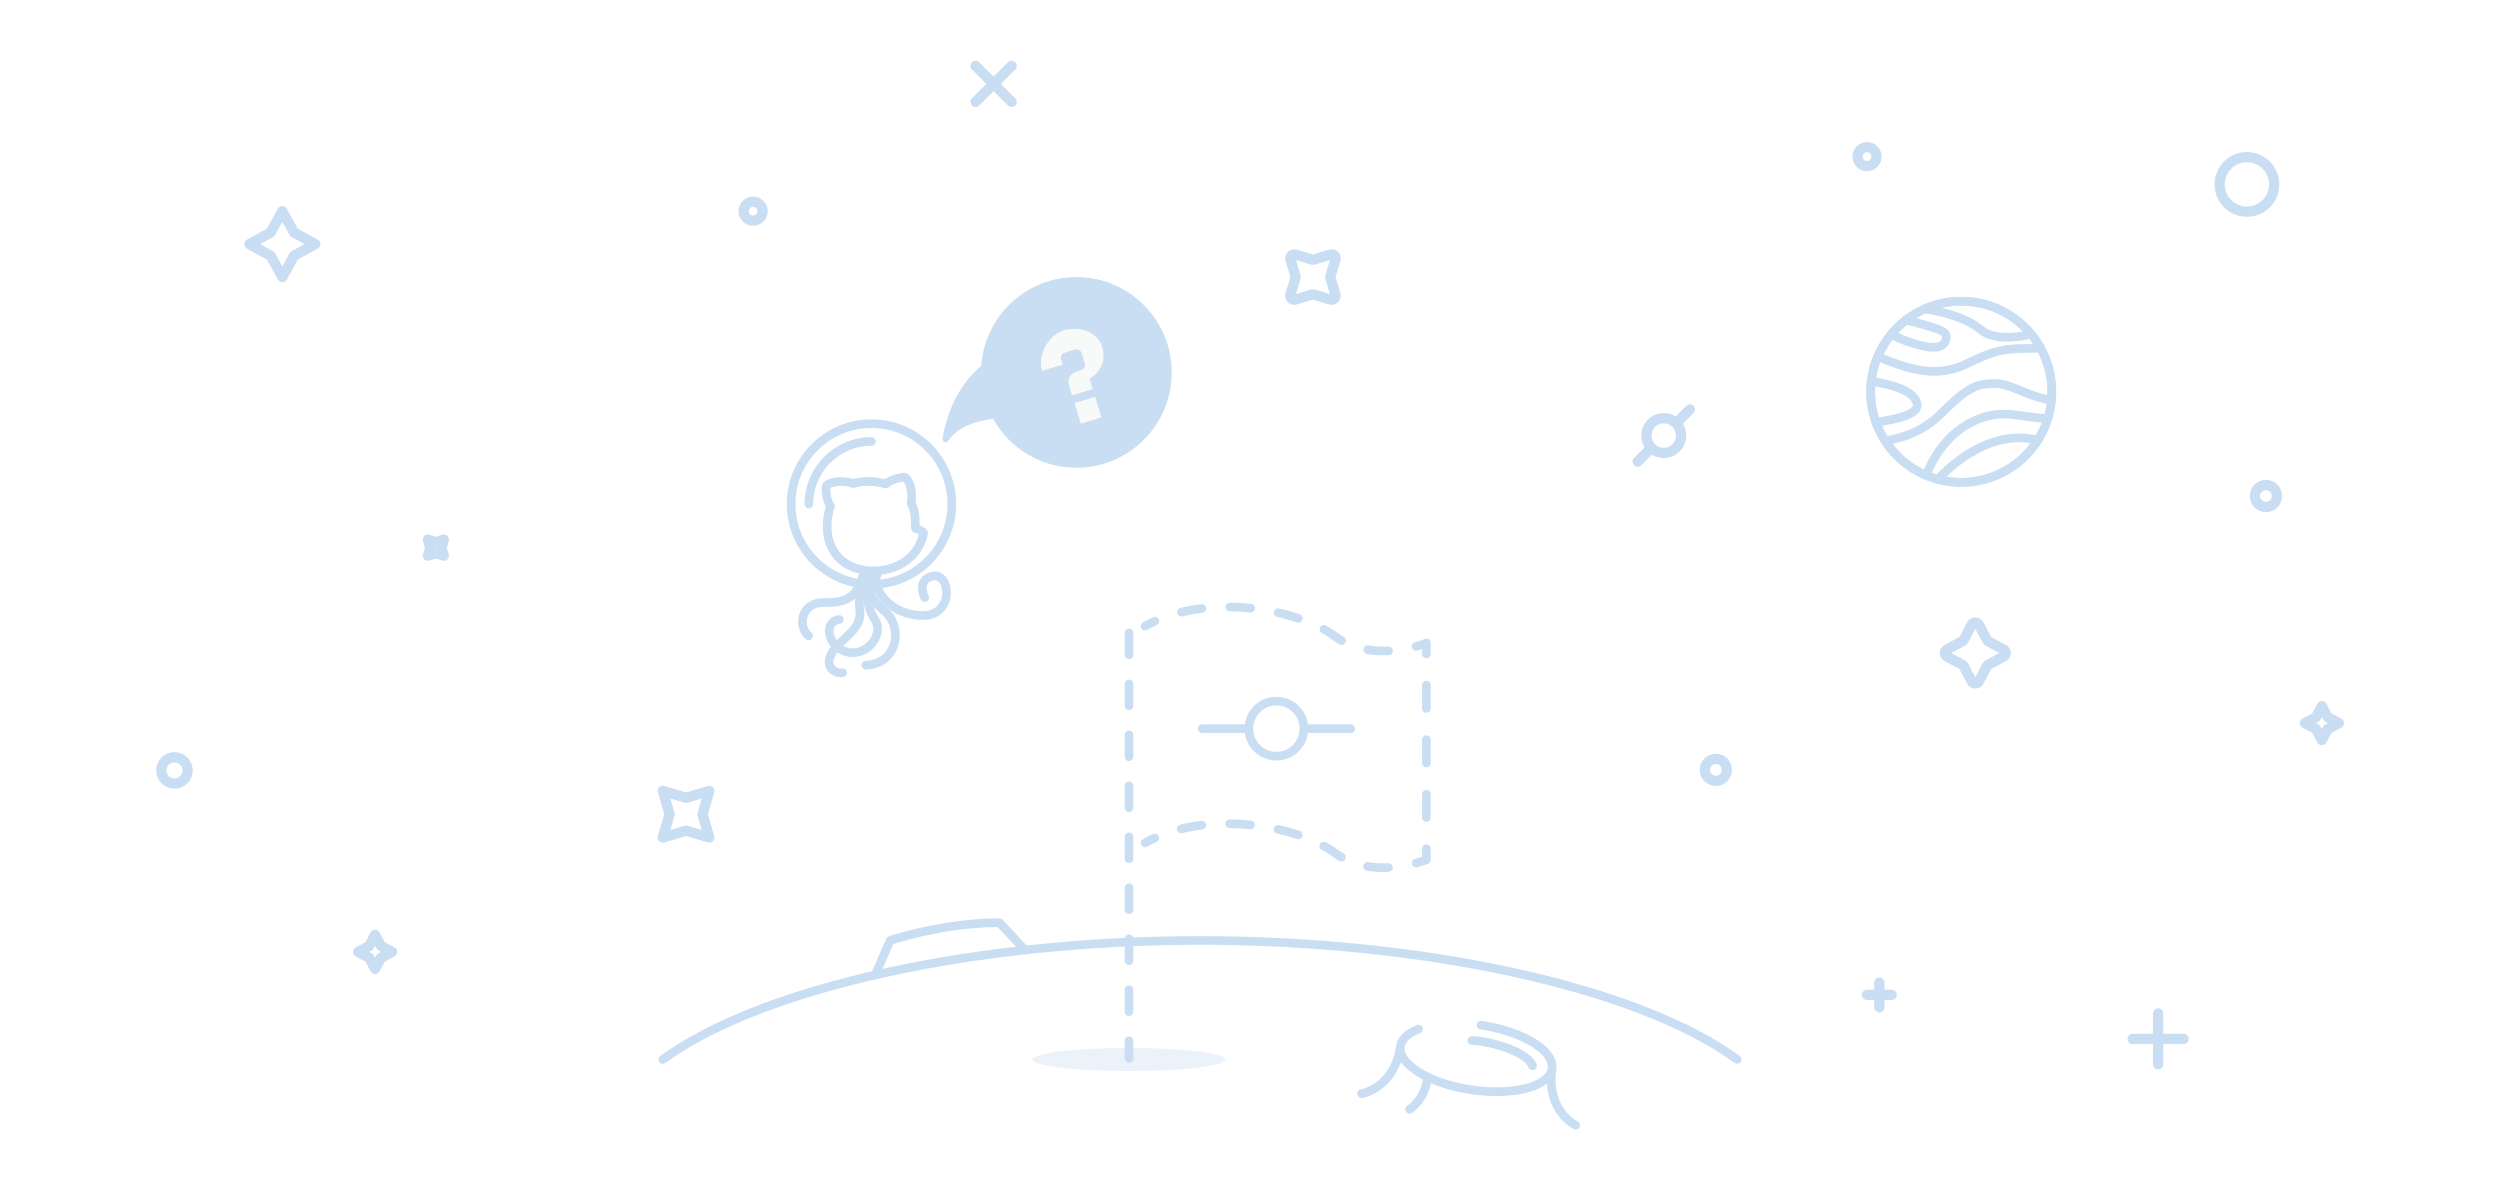
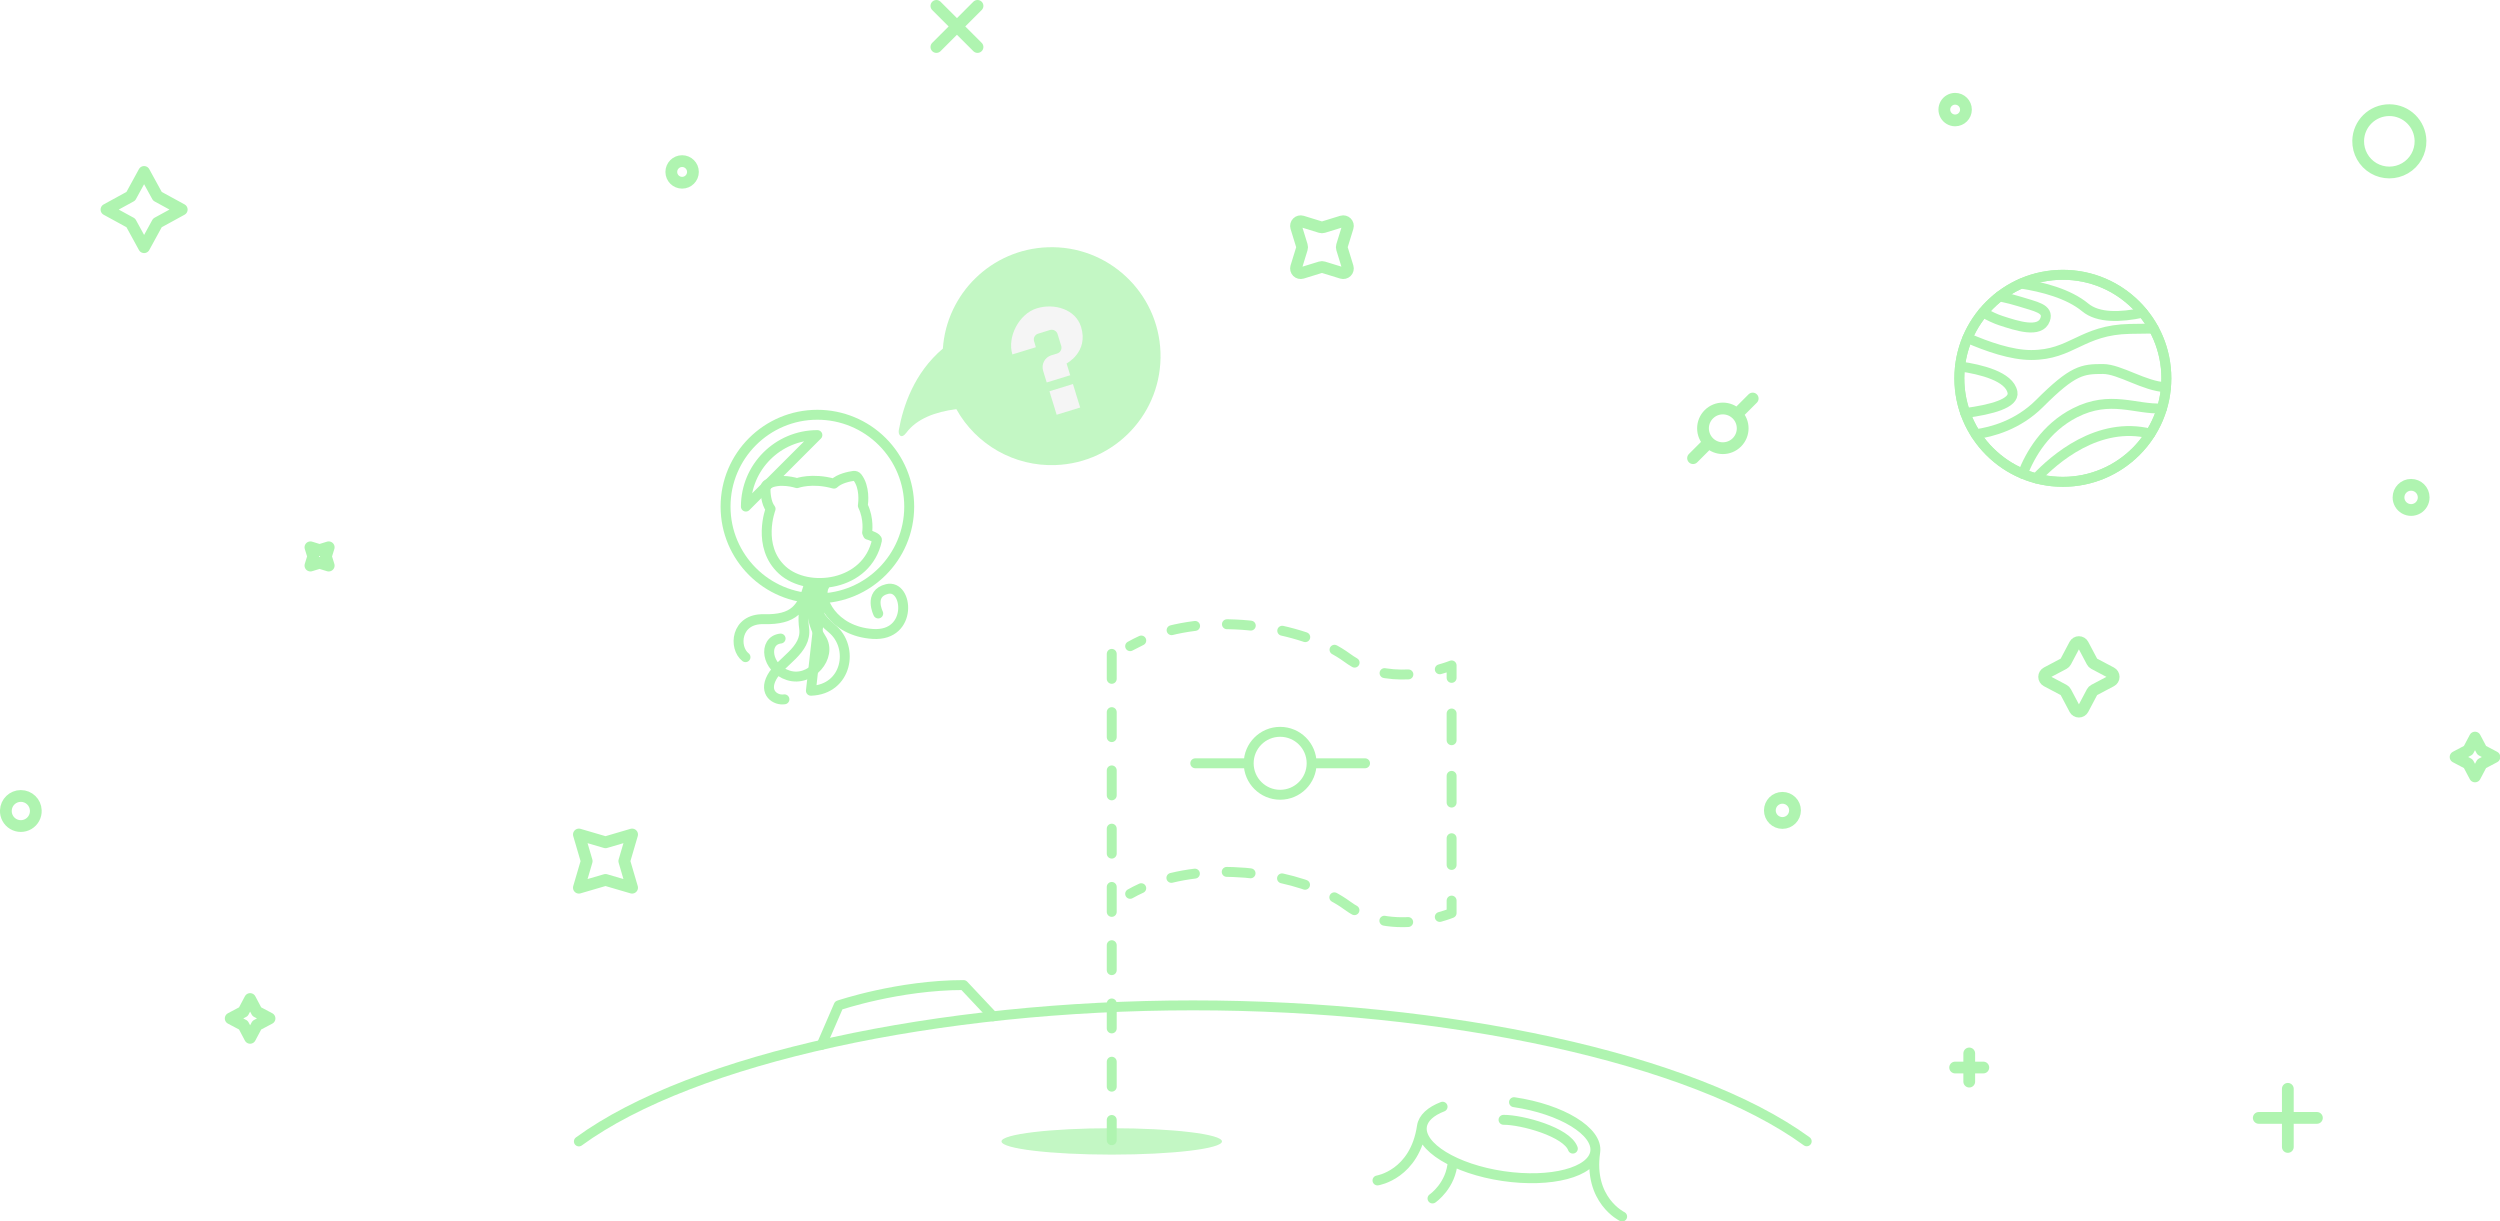
- <svg xmlns="http://www.w3.org/2000/svg" width="288" height="138" viewBox="0 0 288 138">
-   <g fill="none" fill-rule="evenodd">
-     <path d="M134.976 42.513c.215 6.062-4.525 11.152-10.588 11.367a10.978 10.978 0 0 1-9.988-5.638c-2.16.273-4.006.987-5.036 2.37-.525.7-.85.215-.763-.267.44-2.418 1.546-5.756 4.44-8.207.38-5.542 4.895-10.013 10.57-10.214 6.06-.215 11.15 4.526 11.366 10.59" fill="#CADEF3" />
-     <path d="M123.147 44.367c-.2-.65.168-1.348.82-1.55l.59-.18a.614.614 0 0 0 .412-.775l-.365-1.184a.613.613 0 0 0-.775-.41l-1.183.364a.612.612 0 0 0-.41.774l.18.593-2.368.726c-.547-1.776.684-4.098 2.46-4.645 1.776-.545 3.916.094 4.463 1.87.78 2.534-1.46 3.688-1.46 3.688l.365 1.185-2.368.73-.364-1.186zm.636 2.072l2.37-.728.727 2.368-2.368.728-.728-2.37z" fill="#F8F9F9" />
-     <path d="M261.987 21.19a3.142 3.142 0 1 1-6.283 0 3.142 3.142 0 0 1 6.283 0zM21.608 88.688a1.51 1.51 0 1 1-3.017 0 1.51 1.51 0 0 1 3.018 0zM227.14 78.482l-.916-1.73a.472.472 0 0 0-.195-.195l-1.73-.915a.47.47 0 0 1 0-.83l1.73-.916a.47.47 0 0 0 .194-.195l.915-1.73a.47.47 0 0 1 .83 0l.915 1.73a.47.47 0 0 0 .195.196l1.73.915a.47.47 0 0 1 0 .832l-1.73.915a.472.472 0 0 0-.195.196l-.915 1.73a.47.47 0 0 1-.83 0zM148.657 33.926l.575-1.87a.452.452 0 0 0 0-.277l-.575-1.872a.47.47 0 0 1 .587-.586l1.87.576a.48.48 0 0 0 .276 0l1.87-.576c.362-.112.7.226.588.586l-.576 1.87a.484.484 0 0 0 0 .278l.576 1.87a.47.47 0 0 1-.587.587l-1.87-.576a.464.464 0 0 0-.276 0l-1.87.576a.47.47 0 0 1-.587-.587zM248.613 116.753v5.86M251.544 119.684h-5.86M116.533 7.593l-4.145 4.145M116.533 11.738l-4.145-4.145M190.25 51.593l-1.59 1.59M194.672 47.17l-1.59 1.59M190.25 51.593a2 2 0 1 0 0-2.832 2.003 2.003 0 0 0 0 2.833zM262.307 57.14a1.268 1.268 0 1 1-2.537-.002 1.268 1.268 0 0 1 2.537 0zM198.938 88.688a1.268 1.268 0 1 1-2.536 0 1.268 1.268 0 0 1 2.536 0zM267.48 85.263l-.677-1.28-1.28-.677 1.28-.678.677-1.28.677 1.28 1.28.678-1.28.677zM43.21 111.615l-.676-1.28-1.28-.677 1.28-.677.677-1.28.678 1.28 1.28.678-1.28.677zM215.08 16.957a1.09 1.09 0 1 0-.002 2.18 1.09 1.09 0 0 0 0-2.18zM86.758 23.24a1.09 1.09 0 1 0 0 2.18 1.09 1.09 0 0 0 0-2.18zM216.5 113.187v2.84M217.918 114.606h-2.84M49.29 64.01l.92-.283.924.284-.284-.922.284-.922-.923.284-.92-.284.283.922zM33.867 26.784l2.452 1.34-2.453 1.342-1.34 2.452-1.342-2.452-2.452-1.34 2.452-1.342 1.34-2.452zM80.93 93.8l.785 2.68-2.68-.785-2.684.786.787-2.68-.786-2.684 2.684.787 2.68-.787z" stroke="#CADEF3" stroke-width="1.186" stroke-linecap="round" stroke-linejoin="round" />
-     <path d="M200.117 122.044c-11.516-8.396-36.27-13.705-61.882-13.703-25.61.003-50.367 5.316-61.885 13.715" stroke="#CADEF3" stroke-linecap="round" stroke-linejoin="round" />
-     <path d="M100.82 112.32l1.725-3.98s6.018-2.046 12.584-2.046l2.963 3.15M163.413 118.556c-1.192.46-1.96 1.14-2.083 1.98-.304 2.057 3.36 4.302 8.185 5.013 4.824.71 8.98-.38 9.284-2.437.3-2.057-3.363-4.302-8.187-5.013M178.8 123.113c-.72 4.867 2.713 6.515 2.713 6.515M161.33 120.536c-.718 4.867-4.48 5.453-4.48 5.453M164.436 124.05c-.14 2.467-2.04 3.756-2.04 3.756M176.543 122.78c-.608-1.677-5.133-2.914-6.988-2.903" stroke="#CADEF3" stroke-linecap="round" stroke-linejoin="round" />
-     <path d="M141.175 122.055c0 .734-4.975 1.33-11.112 1.33-6.137 0-11.112-.596-11.112-1.33 0-.734 4.976-1.33 11.113-1.33s11.112.596 11.112 1.33" fill="#EBF2FA" />
-     <path d="M130.063 72.91v49.023" stroke="#CADEF3" stroke-linecap="round" stroke-linejoin="round" stroke-dasharray="2.517,3.356" />
-     <path d="M131.918 97.1c.364-.206.738-.397 1.12-.57" stroke="#CADEF3" stroke-linecap="round" stroke-linejoin="round" />
-     <path d="M136.075 95.49c6.415-1.56 14.066.093 17.71 2.772 2.55 1.876 5.61 1.867 7.776 1.51" stroke="#CADEF3" stroke-linecap="round" stroke-linejoin="round" stroke-dasharray="2.41,3.214" />
-     <path d="M163.13 99.428c.744-.205 1.192-.392 1.192-.392V97.78" stroke="#CADEF3" stroke-linecap="round" stroke-linejoin="round" />
-     <path d="M164.322 94.187v-17.06" stroke="#CADEF3" stroke-linecap="round" stroke-linejoin="round" stroke-dasharray="2.694,3.592" />
-     <path d="M164.322 75.33v-1.258s-.448.187-1.19.392" stroke="#CADEF3" stroke-linecap="round" stroke-linejoin="round" />
-     <path d="M159.965 74.98c-1.933.092-4.21-.232-6.18-1.683-3.94-2.896-12.566-4.594-19.248-2.325" stroke="#CADEF3" stroke-linecap="round" stroke-linejoin="round" stroke-dasharray="2.41,3.214" />
-     <path d="M133.04 71.564a14.56 14.56 0 0 0-1.122.57M150.212 83.94a3.172 3.172 0 1 1-6.344 0 3.172 3.172 0 0 1 6.344 0zM150.212 83.94h5.386M138.483 83.94h5.385M109.648 58.064c0 5.112-4.144 9.257-9.255 9.257a9.256 9.256 0 0 1 0-18.513 9.256 9.256 0 0 1 9.255 9.257zM93.185 58.064a7.208 7.208 0 0 1 7.208-7.208" stroke="#CADEF3" stroke-linecap="round" stroke-linejoin="round" />
-     <path d="M100.603 65.823c-1.07 1.688-.956 3.752.188 5.558 1.145 1.807-1.077 4.405-3.324 3.698-2.247-.708-2.582-3.507-.782-3.713M101.093 66.06c-.737 1.188.83 4.587 4.896 4.843 4.067.255 3.563-5.05 1.426-4.53-1.894.464-.89 2.467-.89 2.467" stroke="#CADEF3" stroke-linecap="round" stroke-linejoin="round" />
-     <path d="M99.522 65.97c-.64 2.34-1.458 3.52-4.538 3.443-2.84-.07-3.05 2.893-1.837 3.83M100.853 66.115c-1.322.683-2.104 1.972-1.796 4.214.308 2.24-2.4 3.347-3.258 4.942-.856 1.596.403 2.364 1.272 2.22" stroke="#CADEF3" stroke-linecap="round" stroke-linejoin="round" />
-     <path d="M100.902 66.254c-.793.72-1.383 2.2.937 4.092 2.32 1.89 1.54 6.166-2.1 6.282M105.497 60.9l-.092-.214s.23-1.37-.43-2.71c.05-.335.218-1.87-.552-2.86a.4.4 0 0 0-.37-.148c-.447.062-1.45.26-1.99.785-2.205-.62-3.725-.052-3.725-.052s-1.752-.583-2.98.115a.4.4 0 0 0-.2.347c-.004.46.044 1.53.518 2.133 0 0-1.44 3.79 1.19 6.18 2.56 2.322 8.545 1.63 9.532-3.028.048-.227-.675-.495-.9-.548zM225.936 34.7c5.762 0 10.434 4.673 10.434 10.435 0 5.762-4.672 10.434-10.434 10.434-5.763 0-10.435-4.673-10.435-10.435 0-5.762 4.673-10.434 10.436-10.434z" stroke="#CADEF3" stroke-linecap="round" stroke-linejoin="round" />
-     <path d="M225.936 34.7c5.762 0 10.434 4.673 10.434 10.435 0 5.762-4.672 10.434-10.434 10.434-5.763 0-10.435-4.673-10.435-10.435 0-5.762 4.673-10.434 10.436-10.434z" stroke="#CADEF3" stroke-linecap="round" stroke-linejoin="round" />
-     <path d="M216.324 41.067c1.998.877 4.434 1.718 6.415 1.718 4.135 0 5.075-2.538 9.963-2.632.882-.017 1.675-.027 2.383-.034M221.89 54.754c.75-1.92 2.284-4.622 5.268-6.142 3.564-1.816 6.118-.31 8.763-.444" stroke="#CADEF3" stroke-linecap="round" stroke-linejoin="round" />
-     <path d="M217.152 50.77c1.608-.22 4.254-.918 6.433-3.098 3.383-3.383 4.324-3.477 6.392-3.477 1.694 0 4.208 1.766 6.353 1.837M221.722 35.587c2.172.335 4.795 1.016 6.47 2.403 1.307 1.083 3.563 1.01 5.81.526M219.56 36.875c.8.175 1.537.362 2.017.518 1.58.51 2.976.697 2.573 1.82-.513 1.425-2.88.62-4.46.108-.52-.166-1.167-.473-1.8-.828M215.57 43.935c2.086.298 4.99 1 5.29 2.61.205 1.113-2.102 1.738-4.758 2.09M223.24 55.217c1.812-1.924 6.25-5.813 11.515-4.507" stroke="#CADEF3" stroke-linecap="round" stroke-linejoin="round" />
+ <svg xmlns="http://www.w3.org/2000/svg" width="252px" height="123px" viewBox="0 0 252 123" version="1.1">
+   <defs />
+   <g id="Page-1" stroke="none" stroke-width="1" fill="none" fill-rule="evenodd">
+     <g id="empty-no-commit">
+       <g id="Shape">
+         <path d="M116.976,35.513 C117.191,41.575 112.451,46.665 106.388,46.88 C102.264,47.028 98.405,44.849 96.4,41.242 C94.24,41.515 92.394,42.229 91.364,43.612 C90.839,44.312 90.514,43.827 90.601,43.345 C91.041,40.927 92.147,37.589 95.041,35.138 C95.421,29.596 99.936,25.125 105.611,24.924 C111.671,24.709 116.761,29.45 116.977,35.514" fill-opacity="0.75" fill="#AFF4B0" fill-rule="nonzero" />
+         <path d="M105.147,37.367 C104.947,36.717 105.315,36.019 105.967,35.817 L106.557,35.637 C106.715,35.59 106.848,35.482 106.926,35.336 C107.004,35.19 107.019,35.019 106.969,34.862 L106.604,33.678 C106.557,33.52 106.449,33.387 106.303,33.31 C106.157,33.233 105.986,33.218 105.829,33.268 L104.646,33.632 C104.488,33.679 104.355,33.787 104.278,33.933 C104.201,34.078 104.186,34.249 104.236,34.406 L104.416,34.999 L102.048,35.725 C101.501,33.949 102.732,31.627 104.508,31.08 C106.284,30.535 108.424,31.174 108.971,32.95 C109.751,35.484 107.511,36.638 107.511,36.638 L107.876,37.823 L105.508,38.553 L105.144,37.367 L105.147,37.367 Z M105.783,39.439 L108.153,38.711 L108.88,41.079 L106.512,41.807 L105.784,39.437 L105.783,39.439 Z" fill="#F5F5F5" fill-rule="nonzero" />
+         <path d="M243.987,14.19 C244.007,15.326 243.413,16.384 242.433,16.958 C241.452,17.531 240.239,17.531 239.258,16.958 C238.278,16.384 237.684,15.326 237.704,14.19 C237.735,12.477 239.132,11.104 240.845,11.104 C242.559,11.104 243.956,12.477 243.987,14.19 L243.987,14.19 Z M3.608,81.688 C3.633,82.243 3.351,82.767 2.874,83.052 C2.397,83.337 1.802,83.337 1.325,83.052 C0.848,82.767 0.566,82.243 0.591,81.688 C0.621,80.876 1.287,80.233 2.1,80.233 C2.913,80.233 3.579,80.876 3.609,81.688 L3.608,81.688 Z M209.14,71.482 L208.224,69.752 C208.18,69.669 208.112,69.601 208.029,69.557 L206.299,68.642 C206.146,68.56 206.05,68.401 206.05,68.227 C206.05,68.053 206.146,67.894 206.299,67.812 L208.029,66.896 C208.112,66.852 208.179,66.784 208.223,66.701 L209.138,64.971 C209.22,64.818 209.379,64.722 209.553,64.722 C209.727,64.722 209.886,64.818 209.968,64.971 L210.883,66.701 C210.927,66.784 210.995,66.853 211.078,66.897 L212.808,67.812 C212.963,67.893 213.059,68.053 213.059,68.228 C213.059,68.403 212.963,68.563 212.808,68.644 L211.078,69.559 C210.995,69.603 210.927,69.672 210.883,69.755 L209.968,71.485 C209.886,71.638 209.727,71.734 209.553,71.734 C209.379,71.734 209.22,71.638 209.138,71.485 L209.14,71.482 Z M130.657,26.926 L131.232,25.056 C131.261,24.966 131.261,24.869 131.232,24.779 L130.657,22.907 C130.607,22.741 130.652,22.561 130.775,22.438 C130.898,22.315 131.078,22.27 131.244,22.321 L133.114,22.897 C133.204,22.924 133.3,22.924 133.39,22.897 L135.26,22.321 C135.622,22.209 135.96,22.547 135.848,22.907 L135.272,24.777 C135.245,24.868 135.245,24.964 135.272,25.055 L135.848,26.925 C135.899,27.091 135.854,27.272 135.731,27.395 C135.608,27.518 135.427,27.563 135.261,27.512 L133.391,26.936 C133.301,26.908 133.205,26.908 133.115,26.936 L131.245,27.512 C131.079,27.563 130.898,27.518 130.775,27.395 C130.652,27.272 130.607,27.091 130.658,26.925 L130.657,26.926 Z M230.613,109.753 L230.613,115.613 L230.613,109.753 Z M233.544,112.684 L227.684,112.684 L233.544,112.684 Z M98.533,0.593 L94.388,4.738 L98.533,0.593 Z M98.533,4.738 L94.388,0.593 L98.533,4.738 Z M172.25,44.593 L170.66,46.183 L172.25,44.593 Z M176.672,40.17 L175.082,41.76 L176.672,40.17 Z M172.25,44.593 C173.032,45.373 174.297,45.372 175.077,44.591 C175.857,43.81 175.857,42.544 175.077,41.763 C174.297,40.982 173.032,40.981 172.25,41.761 C171.874,42.137 171.663,42.646 171.663,43.178 C171.663,43.709 171.874,44.218 172.25,44.594 L172.25,44.593 Z M244.307,50.14 C244.307,50.593 244.065,51.012 243.672,51.238 C243.279,51.464 242.796,51.464 242.403,51.237 C242.011,51.01 241.77,50.591 241.77,50.138 C241.77,49.437 242.338,48.87 243.038,48.87 C243.739,48.87 244.307,49.437 244.307,50.138 L244.307,50.14 Z M180.938,81.688 C180.938,82.388 180.37,82.956 179.67,82.956 C178.97,82.956 178.402,82.388 178.402,81.688 C178.402,80.988 178.97,80.42 179.67,80.42 C180.37,80.42 180.938,80.988 180.938,81.688 Z M249.48,78.263 L248.803,76.983 L247.523,76.306 L248.803,75.628 L249.48,74.348 L250.157,75.628 L251.437,76.306 L250.157,76.983 L249.48,78.263 Z M25.21,104.615 L24.534,103.335 L23.254,102.658 L24.534,101.981 L25.211,100.701 L25.889,101.981 L27.169,102.659 L25.889,103.336 L25.21,104.615 Z M197.08,9.957 C196.691,9.957 196.331,10.164 196.136,10.501 C195.941,10.838 195.94,11.254 196.135,11.591 C196.329,11.929 196.689,12.137 197.078,12.137 C197.68,12.137 198.168,11.649 198.168,11.047 C198.168,10.445 197.68,9.957 197.078,9.957 L197.08,9.957 Z M68.758,16.24 C68.156,16.24 67.668,16.728 67.668,17.33 C67.668,17.932 68.156,18.42 68.758,18.42 C69.36,18.42 69.848,17.932 69.848,17.33 C69.848,16.728 69.36,16.24 68.758,16.24 Z M198.5,106.187 L198.5,109.027 L198.5,106.187 Z M199.918,107.606 L197.078,107.606 L199.918,107.606 Z M31.29,57.01 L32.21,56.727 L33.134,57.011 L32.85,56.089 L33.134,55.167 L32.211,55.451 L31.291,55.167 L31.574,56.089 L31.29,57.01 Z M15.867,19.784 L18.319,21.124 L15.866,22.466 L14.526,24.918 L13.184,22.466 L10.732,21.126 L13.184,19.784 L14.524,17.332 L15.867,19.784 Z M62.93,86.8 L63.715,89.48 L61.035,88.695 L58.351,89.481 L59.138,86.801 L58.352,84.117 L61.036,84.904 L63.716,84.117 L62.93,86.8 Z" stroke="#AFF4B0" stroke-width="1.186" stroke-linecap="round" stroke-linejoin="round" />
+         <path d="M182.117,115.044 C170.601,106.648 145.847,101.339 120.235,101.341 C94.625,101.344 69.868,106.657 58.35,115.056" stroke="#AFF4B0" stroke-linecap="round" stroke-linejoin="round" />
+         <path d="M82.82,105.32 L84.545,101.34 C84.545,101.34 90.563,99.294 97.129,99.294 L100.092,102.444 M145.413,111.556 C144.221,112.016 143.453,112.696 143.33,113.536 C143.026,115.593 146.69,117.838 151.515,118.549 C156.339,119.259 160.495,118.169 160.799,116.112 C161.099,114.055 157.436,111.81 152.612,111.099 M160.8,116.113 C160.08,120.98 163.513,122.628 163.513,122.628 M143.33,113.536 C142.612,118.403 138.85,118.989 138.85,118.989 M146.436,117.05 C146.296,119.517 144.396,120.806 144.396,120.806 M158.543,115.78 C157.935,114.103 153.41,112.866 151.555,112.877" stroke="#AFF4B0" stroke-linecap="round" stroke-linejoin="round" />
+         <path d="M123.175,115.055 C123.175,115.789 118.2,116.385 112.063,116.385 C105.926,116.385 100.951,115.789 100.951,115.055 C100.951,114.321 105.927,113.725 112.064,113.725 C118.201,113.725 123.176,114.321 123.176,115.055" fill-opacity="0.75" fill="#AFF4B0" fill-rule="nonzero" />
+         <path d="M112.063,65.91 L112.063,114.933" stroke="#AFF4B0" stroke-linecap="round" stroke-linejoin="round" stroke-dasharray="2.517,3.356" />
+         <path d="M113.918,90.1 C114.282,89.894 114.656,89.703 115.038,89.53" stroke="#AFF4B0" stroke-linecap="round" stroke-linejoin="round" />
+         <path d="M118.075,88.49 C124.49,86.93 132.141,88.583 135.785,91.262 C138.335,93.138 141.395,93.129 143.561,92.772" stroke="#AFF4B0" stroke-linecap="round" stroke-linejoin="round" stroke-dasharray="2.41,3.214" />
+         <path d="M145.13,92.428 C145.874,92.223 146.322,92.036 146.322,92.036 L146.322,90.78" stroke="#AFF4B0" stroke-linecap="round" stroke-linejoin="round" />
+         <path d="M146.322,87.187 L146.322,70.127" stroke="#AFF4B0" stroke-linecap="round" stroke-linejoin="round" stroke-dasharray="2.694,3.592" />
+         <path d="M146.322,68.33 L146.322,67.072 C146.322,67.072 145.874,67.259 145.132,67.464" stroke="#AFF4B0" stroke-linecap="round" stroke-linejoin="round" />
+         <path d="M141.965,67.98 C140.032,68.072 137.755,67.748 135.785,66.297 C131.845,63.401 123.219,61.703 116.537,63.972" stroke="#AFF4B0" stroke-linecap="round" stroke-linejoin="round" stroke-dasharray="2.41,3.214" />
+         <path d="M115.04,64.564 C114.658,64.738 114.284,64.928 113.918,65.134 L115.04,64.564 Z M132.212,76.94 C132.212,78.692 130.792,80.112 129.04,80.112 C127.288,80.112 125.868,78.692 125.868,76.94 C125.868,75.188 127.288,73.768 129.04,73.768 C130.792,73.768 132.212,75.188 132.212,76.94 L132.212,76.94 Z M132.212,76.94 L137.598,76.94 L132.212,76.94 Z M120.483,76.94 L125.868,76.94 L120.483,76.94 Z M91.648,51.064 C91.648,56.176 87.504,60.321 82.393,60.321 C77.281,60.321 73.136,56.177 73.136,51.065 C73.136,45.952 77.281,41.808 82.393,41.808 C84.848,41.808 87.202,42.784 88.938,44.52 C90.673,46.256 91.648,48.61 91.648,51.065 L91.648,51.064 Z M75.185,51.064 C75.185,47.083 78.412,43.856 82.393,43.856 L75.185,51.064 Z" stroke="#AFF4B0" stroke-linecap="round" stroke-linejoin="round" />
+         <path d="M82.603,58.823 C81.533,60.511 81.647,62.575 82.791,64.381 C83.936,66.188 81.714,68.786 79.467,68.079 C77.22,67.371 76.885,64.572 78.685,64.366 M83.093,59.06 C82.356,60.248 83.923,63.647 87.989,63.903 C92.056,64.158 91.552,58.853 89.415,59.373 C87.521,59.837 88.525,61.84 88.525,61.84" stroke="#AFF4B0" stroke-linecap="round" stroke-linejoin="round" />
+         <path d="M81.522,58.97 C80.882,61.31 80.064,62.49 76.984,62.413 C74.144,62.343 73.934,65.306 75.147,66.243 M82.853,59.115 C81.531,59.798 80.749,61.087 81.057,63.329 C81.365,65.569 78.657,66.676 77.799,68.271 C76.943,69.867 78.202,70.635 79.071,70.491" stroke="#AFF4B0" stroke-linecap="round" stroke-linejoin="round" />
+         <path d="M82.902,59.254 C82.109,59.974 81.519,61.454 83.839,63.346 C86.159,65.236 85.379,69.512 81.739,69.628 L82.902,59.254 Z M87.497,53.9 L87.405,53.686 C87.405,53.686 87.635,52.316 86.975,50.976 C87.025,50.641 87.193,49.106 86.423,48.116 C86.335,48.004 86.194,47.948 86.053,47.968 C85.606,48.03 84.603,48.228 84.063,48.753 C81.858,48.133 80.338,48.701 80.338,48.701 C80.338,48.701 78.586,48.118 77.358,48.816 C77.234,48.888 77.158,49.02 77.158,49.163 C77.154,49.623 77.202,50.693 77.676,51.296 C77.676,51.296 76.236,55.086 78.866,57.476 C81.426,59.798 87.411,59.106 88.398,54.448 C88.446,54.221 87.723,53.953 87.498,53.9 L87.497,53.9 Z M207.936,27.7 C213.698,27.7 218.37,32.373 218.37,38.135 C218.37,43.897 213.698,48.569 207.936,48.569 C202.173,48.569 197.501,43.896 197.501,38.134 C197.501,32.372 202.174,27.7 207.937,27.7 L207.936,27.7 Z" stroke="#AFF4B0" stroke-linecap="round" stroke-linejoin="round" />
+         <path d="M207.936,27.7 C213.698,27.7 218.37,32.373 218.37,38.135 C218.37,43.897 213.698,48.569 207.936,48.569 C202.173,48.569 197.501,43.896 197.501,38.134 C197.501,32.372 202.174,27.7 207.937,27.7 L207.936,27.7 Z" stroke="#AFF4B0" stroke-linecap="round" stroke-linejoin="round" />
+         <path d="M198.324,34.067 C200.322,34.944 202.758,35.785 204.739,35.785 C208.874,35.785 209.814,33.247 214.702,33.153 C215.584,33.136 216.377,33.126 217.085,33.119 M203.89,47.754 C204.64,45.834 206.174,43.132 209.158,41.612 C212.722,39.796 215.276,41.302 217.921,41.168" stroke="#AFF4B0" stroke-linecap="round" stroke-linejoin="round" />
+         <path d="M199.152,43.77 C200.76,43.55 203.406,42.852 205.585,40.672 C208.968,37.289 209.909,37.195 211.977,37.195 C213.671,37.195 216.185,38.961 218.33,39.032 M203.722,28.587 C205.894,28.922 208.517,29.603 210.192,30.99 C211.499,32.073 213.755,32 216.002,31.516 M201.56,29.875 C202.36,30.05 203.097,30.237 203.577,30.393 C205.157,30.903 206.553,31.09 206.15,32.213 C205.637,33.638 203.27,32.833 201.69,32.321 C201.17,32.155 200.523,31.848 199.89,31.493 M197.57,36.935 C199.656,37.233 202.56,37.935 202.86,39.545 C203.065,40.658 200.758,41.283 198.102,41.635 M205.24,48.217 C207.052,46.293 211.49,42.404 216.755,43.71" stroke="#AFF4B0" stroke-linecap="round" stroke-linejoin="round" />
+       </g>
+     </g>
  </g>
</svg>
